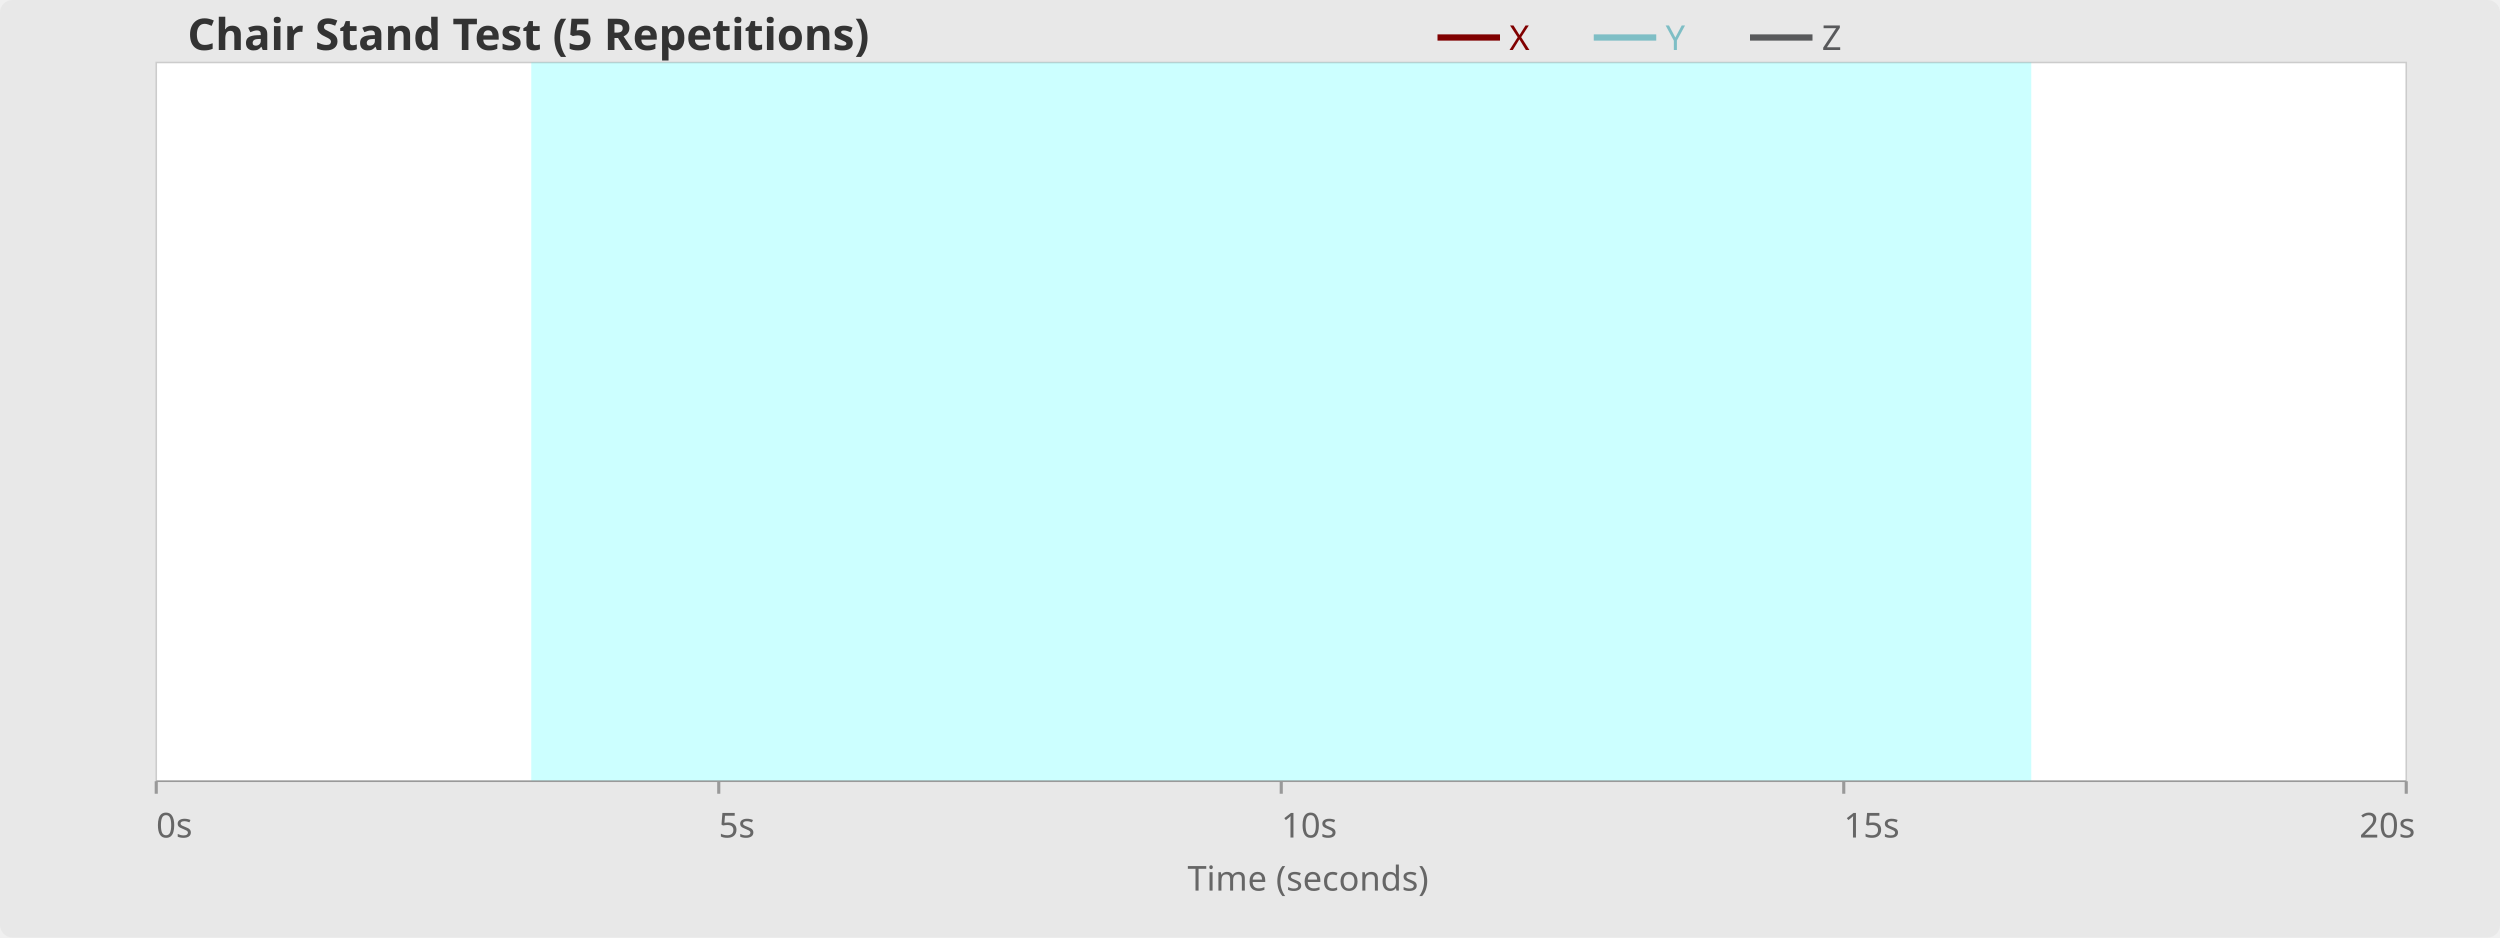
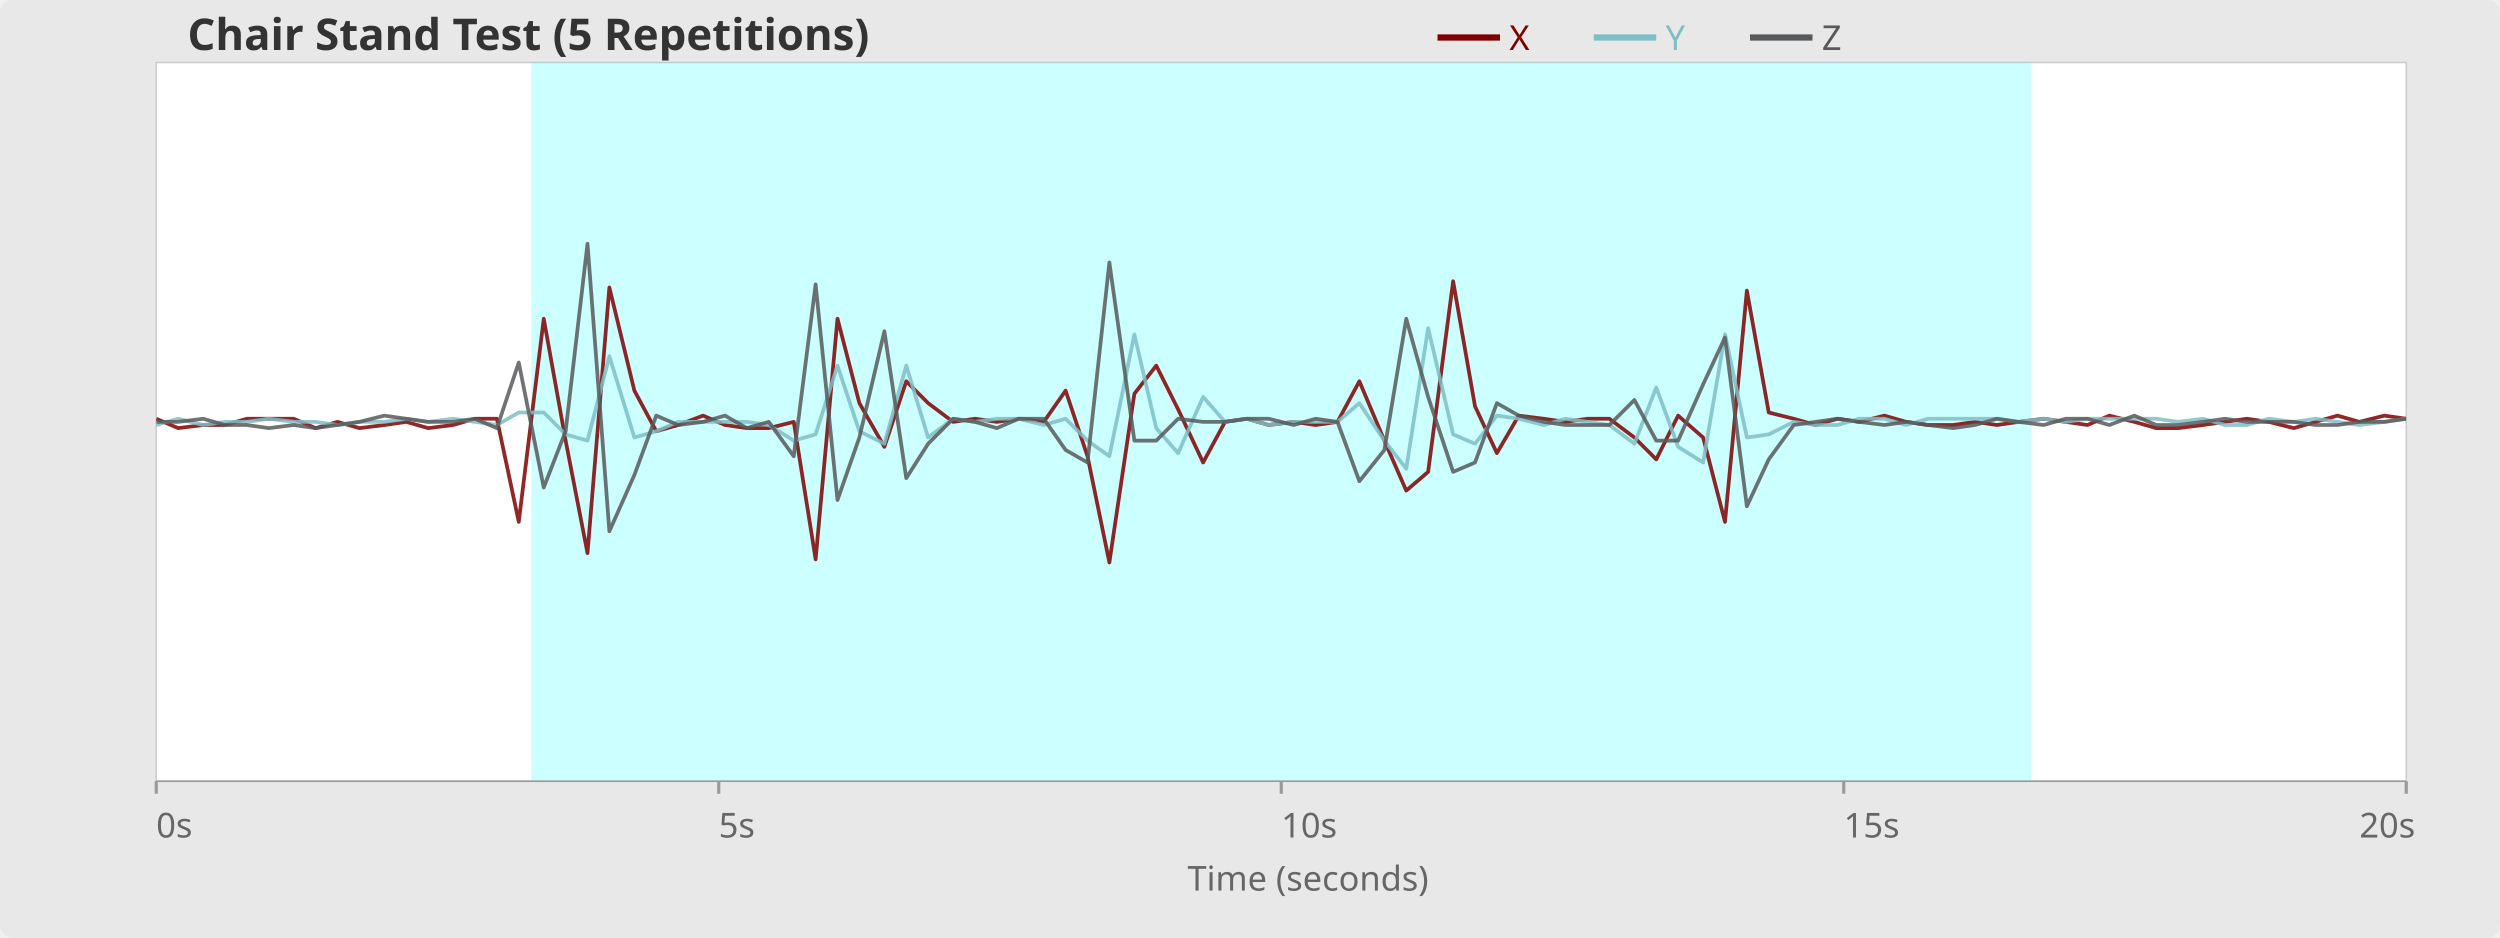
<svg xmlns="http://www.w3.org/2000/svg" width="800" height="300" viewBox="0 0 800 300">
  <style>
    .title { font: bold 14px sans-serif; fill: #333; }
    .axis-label { font: 11px sans-serif; fill: #666; }
    .legend-text { font: 11px sans-serif; }
  </style>
  <defs>
    <clipPath id="plotArea">
      <rect x="50" y="20" width="720" height="230" />
    </clipPath>
  </defs>
  <rect width="800" height="300" fill="#e8e8e8" rx="4" />
  <rect x="50" y="20" width="720" height="230" fill="white" stroke="#ccc" stroke-width="0.5" />
  <text x="60" y="16" class="title">Chair Stand Test (5 Repetitions)</text>
  <line x1="460" y1="12" x2="480" y2="12" stroke="#800000" stroke-width="2" />
  <text x="483" y="16" class="legend-text" fill="#800000">X</text>
  <line x1="510" y1="12" x2="530" y2="12" stroke="#7EBEC5" stroke-width="2" />
  <text x="533" y="16" class="legend-text" fill="#7EBEC5">Y</text>
  <line x1="560" y1="12" x2="580" y2="12" stroke="#58595b" stroke-width="2" />
  <text x="583" y="16" class="legend-text" fill="#58595b">Z</text>
  <rect x="170" y="20" width="480" height="230" fill="cyan" opacity="0.2" />
  <g clip-path="url(#plotArea)">
-     <path id="pathX" fill="none" stroke="#800000" stroke-width="1.2" opacity="0.85" />
-     <path id="pathY" fill="none" stroke="#7EBEC5" stroke-width="1.2" opacity="0.85" />
-     <path id="pathZ" fill="none" stroke="#58595b" stroke-width="1.2" opacity="0.85" />
+     <polyline fill="none" stroke="#800000" stroke-width="1.2" opacity="0.85" stroke-linejoin="round" points="50,134 57,137 65,136 72,136 79,134 86,134 94,134 101,137 108,135 115,137 123,136 130,135 137,137 145,136 152,134 159,134 166,167 174,102 181,141 188,177 195,92 203,125 210,138 217,136 225,133 232,136 239,137 246,137 254,135 261,179 268,102 275,129 283,143 290,122 297,129 305,135 312,134 319,135 326,134 334,135 341,125 348,146 355,180 363,126 370,117 377,131 385,148 392,135 399,134 406,136 414,135 421,136 428,135 435,122 443,141 450,157 457,151 465,90 472,130 479,145 486,133 494,134 501,135 508,134 515,134 523,140 530,147 537,133 545,140 552,167 559,93 566,132 574,134 581,136 588,134 595,135 603,133 610,135 617,136 625,136 632,135 639,136 646,135 654,134 661,135 668,136 675,133 683,135 690,137 697,137 705,136 712,135 719,134 726,135 734,137 741,135 748,133 755,135 763,133 770,134" />
+     <polyline fill="none" stroke="#7EBEC5" stroke-width="1.2" opacity="0.85" stroke-linejoin="round" points="50,136 57,134 65,136 72,135 79,135 86,134 94,135 101,135 108,136 115,135 123,135 130,134 137,135 145,134 152,135 159,136 166,132 174,132 181,139 188,141 195,114 203,140 210,138 217,135 225,135 232,135 239,135 246,136 254,141 261,139 268,117 275,138 283,142 290,117 297,140 305,134 312,135 319,134 326,134 334,136 341,134 348,141 355,146 363,107 370,137 377,145 385,127 392,135 399,134 406,136 414,135 421,135 428,135 435,129 443,141 450,150 457,105 465,139 472,142 479,133 486,134 494,136 501,134 508,135 515,136 523,142 530,124 537,143 545,148 552,107 559,140 566,139 574,135 581,136 588,136 595,134 603,134 610,136 617,134 625,134 632,134 639,134 646,135 654,134 661,135 668,134 675,134 683,134 690,134 697,135 705,134 712,136 719,136 726,134 734,135 741,134 748,135 755,136 763,135 770,134" />
+     <polyline fill="none" stroke="#58595b" stroke-width="1.2" opacity="0.85" stroke-linejoin="round" points="50,135 57,135 65,134 72,136 79,136 86,137 94,136 101,137 108,136 115,135 123,133 130,134 137,135 145,135 152,134 159,137 166,116 174,156 181,138 188,78 195,170 203,152 210,133 217,136 225,135 232,133 239,137 246,135 254,146 261,91 268,160 275,140 283,106 290,153 297,142 305,134 312,135 319,137 326,134 334,134 341,144 348,148 355,84 363,141 370,141 377,134 385,135 392,135 399,134 406,134 414,136 421,134 428,135 435,154 443,144 450,102 457,127 465,151 472,148 479,129 486,133 494,135 501,136 508,136 515,136 523,128 530,141 537,141 545,123 552,108 559,162 566,147 574,136 581,135 588,134 595,135 603,136 610,135 617,136 625,137 632,136 639,134 646,135 654,136 661,134 668,134 675,136 683,133 690,136 697,136 705,135 712,134 719,135 726,135 734,135 741,136 748,136 755,135 763,135 770,134" />
  </g>
  <line x1="50" y1="250" x2="770" y2="250" stroke="#999" stroke-width="0.5" />
  <text x="50" y="268" class="axis-label">0s</text>
  <text x="230" y="268" class="axis-label">5s</text>
  <text x="410" y="268" class="axis-label">10s</text>
  <text x="590" y="268" class="axis-label">15s</text>
  <text x="755" y="268" class="axis-label">20s</text>
  <text x="380" y="285" class="axis-label">Time (seconds)</text>
  <line x1="50" y1="250" x2="50" y2="254" stroke="#999" />
  <line x1="230" y1="250" x2="230" y2="254" stroke="#999" />
  <line x1="410" y1="250" x2="410" y2="254" stroke="#999" />
  <line x1="590" y1="250" x2="590" y2="254" stroke="#999" />
  <line x1="770" y1="250" x2="770" y2="254" stroke="#999" />
</svg>
